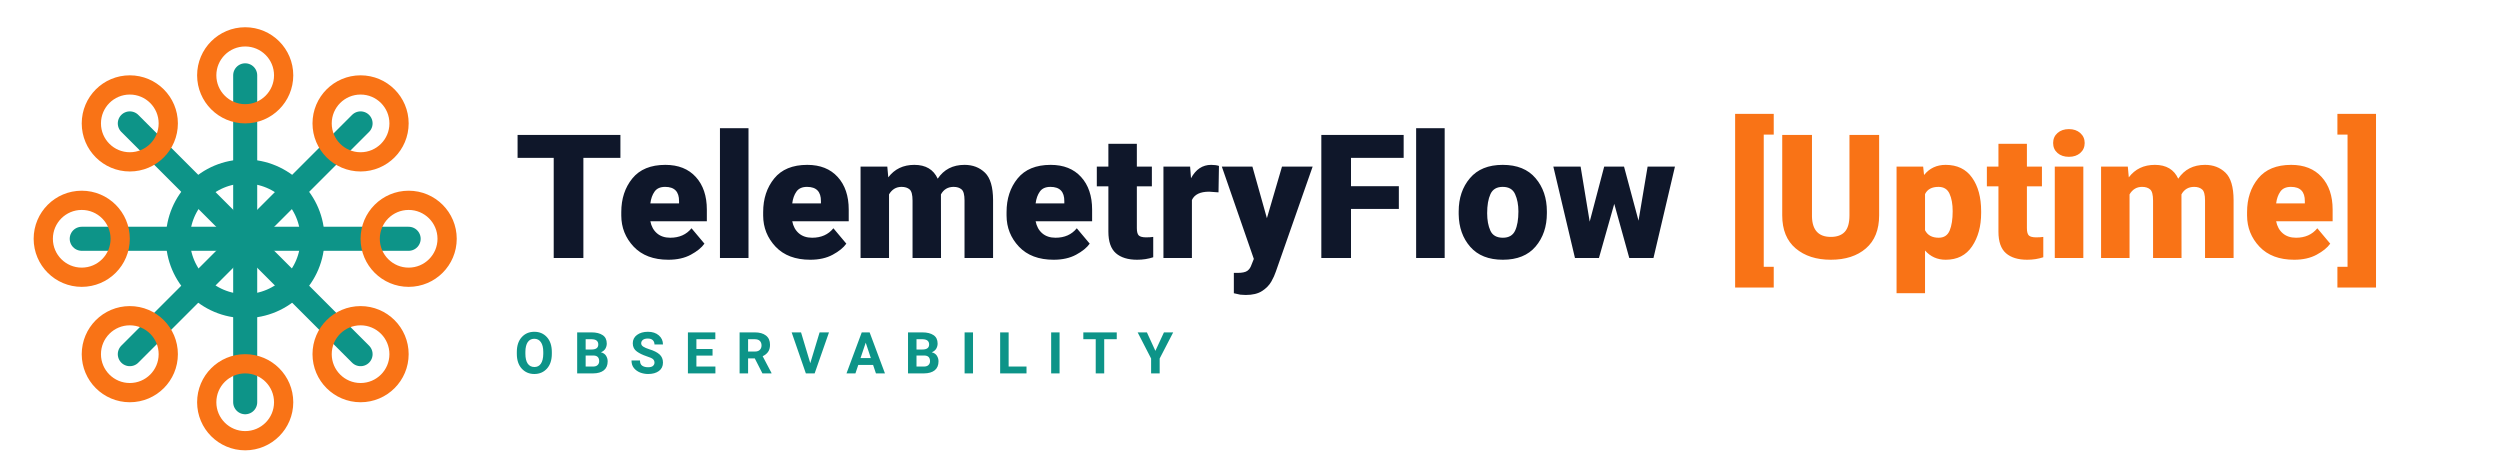
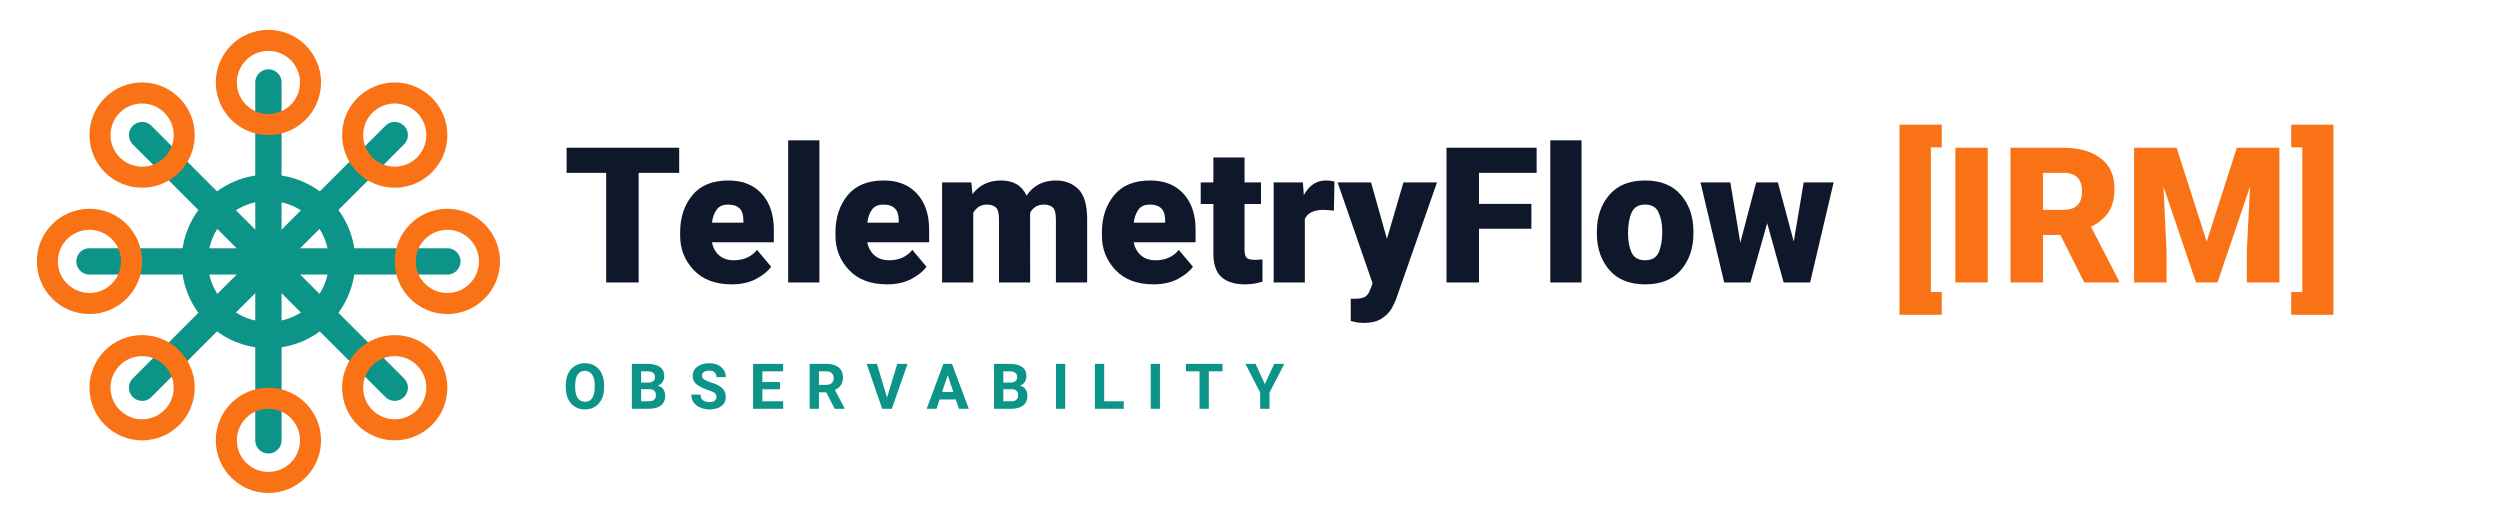
- <svg xmlns="http://www.w3.org/2000/svg" viewBox="0 0 520 97" width="1560" height="295">
+ <svg xmlns="http://www.w3.org/2000/svg" viewBox="0 0 475 97" width="1425" height="295">
  <g transform="translate(7,5)">
    <g id="icon">
      <g stroke="#0d9488" stroke-width="5" stroke-linecap="round">
        <line x1="44" y1="44" x2="44" y2="10" />
        <line x1="44" y1="44" x2="68" y2="20" />
        <line x1="44" y1="44" x2="78" y2="44" />
        <line x1="44" y1="44" x2="68" y2="68" />
        <line x1="44" y1="44" x2="44" y2="78" />
        <line x1="44" y1="44" x2="20" y2="68" />
        <line x1="44" y1="44" x2="10" y2="44" />
        <line x1="44" y1="44" x2="20" y2="20" />
      </g>
      <g fill="none" stroke="#f97316" stroke-width="4">
        <circle cx="44" cy="10" r="8" />
        <circle cx="68" cy="20" r="8" />
        <circle cx="78" cy="44" r="8" />
        <circle cx="68" cy="68" r="8" />
        <circle cx="44" cy="78" r="8" />
        <circle cx="20" cy="68" r="8" />
        <circle cx="10" cy="44" r="8" />
        <circle cx="20" cy="20" r="8" />
      </g>
      <circle cx="44" cy="44" r="14" fill="none" stroke="#0d9488" stroke-width="5" />
      <line x1="37" y1="37" x2="51" y2="51" stroke="#0d9488" stroke-width="4" stroke-linecap="round" />
      <line x1="51" y1="37" x2="37" y2="51" stroke="#0d9488" stroke-width="4" stroke-linecap="round" />
    </g>
    <text x="100" y="48" font-family="system-ui,-apple-system,BlinkMacSystemFont,Roboto,sans-serif" font-size="36" font-weight="800" fill="#0f172a">TelemetryFlow</text>
-     <text x="352" y="48" font-family="system-ui,-apple-system,BlinkMacSystemFont,Roboto,sans-serif" font-size="36" font-weight="800" fill="#f97316">[Uptime]</text>
+     <text x="352" y="48" font-family="system-ui,-apple-system,BlinkMacSystemFont,Roboto,sans-serif" font-size="36" font-weight="800" fill="#f97316">[IRM]</text>
    <text x="100" y="72" font-family="system-ui,-apple-system,BlinkMacSystemFont,Roboto,sans-serif" font-size="12" font-weight="600" fill="#0d9488" letter-spacing="4">OBSERVABILITY</text>
  </g>
</svg>
